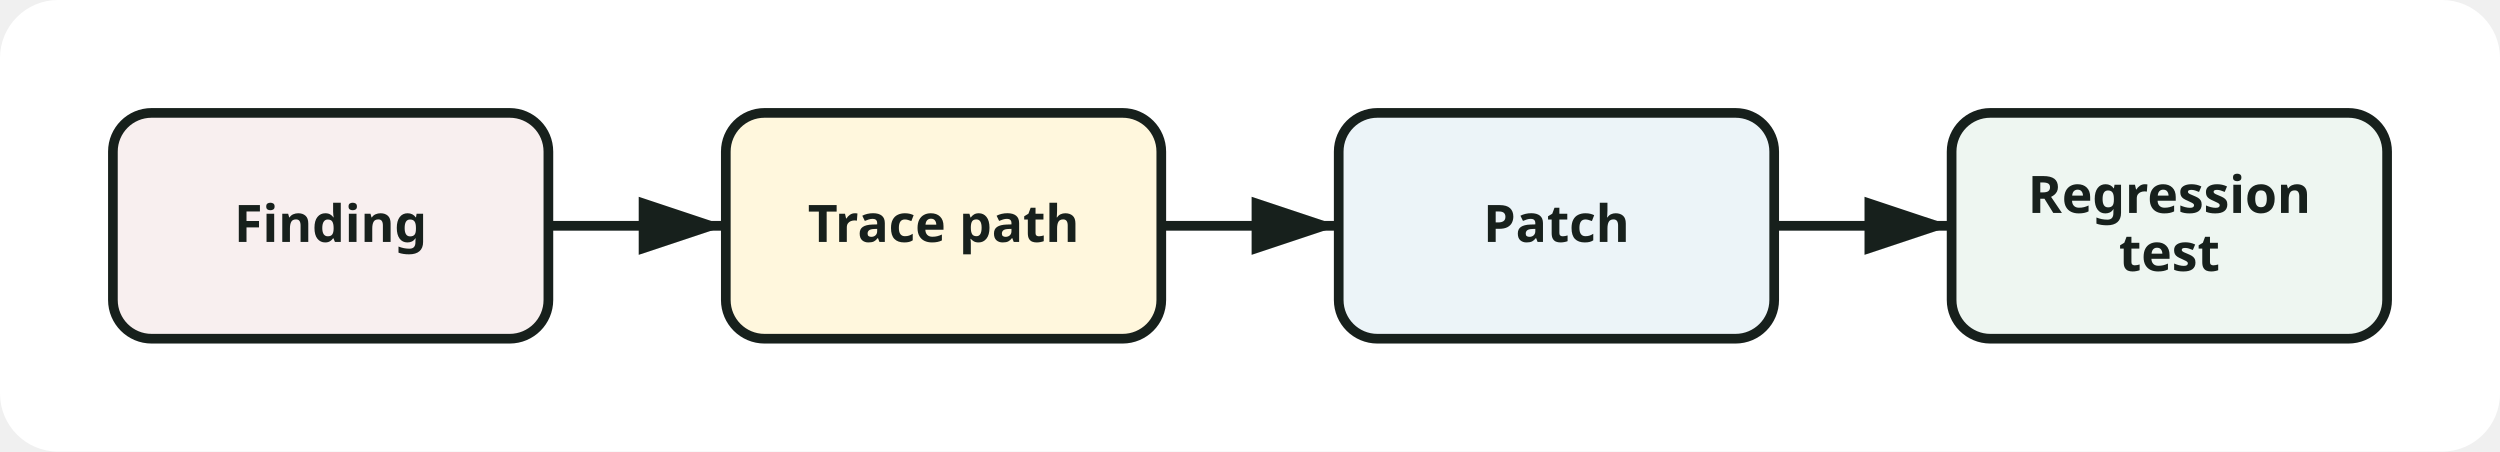
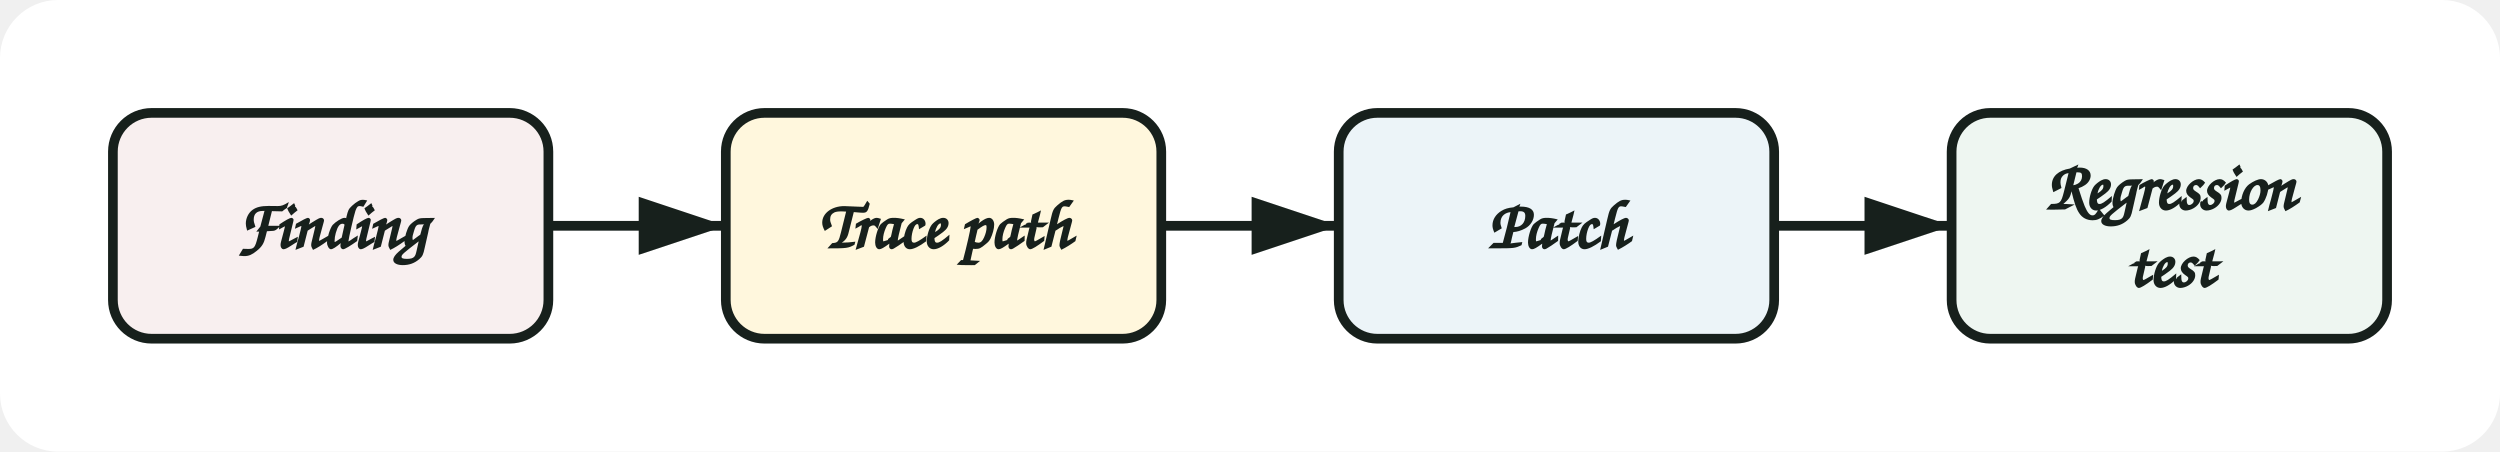
<svg xmlns="http://www.w3.org/2000/svg" viewBox="-35.0 55.0 775.0 140.0" role="img" aria-labelledby="title">
  <defs>
    <marker id="arrow" markerWidth="10" markerHeight="10" refX="9" refY="3" orient="auto" markerUnits="strokeWidth">
      <path d="M0,0 L0,6 L9,3 z" fill="#17201c" />
    </marker>
  </defs>
  <rect x="-35.0" y="55.0" width="775.0" height="140.0" rx="18" fill="#ffffff" />
  <line x1="135" y1="125.0" x2="190" y2="125.0" stroke="#17201c" stroke-width="3" stroke-linecap="round" marker-end="url(#arrow)" />
  <line x1="325" y1="125.0" x2="380" y2="125.0" stroke="#17201c" stroke-width="3" stroke-linecap="round" marker-end="url(#arrow)" />
  <line x1="515" y1="125.0" x2="570" y2="125.0" stroke="#17201c" stroke-width="3" stroke-linecap="round" marker-end="url(#arrow)" />
  <rect x="0" y="90" width="135" height="70" rx="12" fill="#f8efef" stroke="#17201c" stroke-width="3" />
-   <text x="67.5" y="130.0" text-anchor="middle" font-family="Segoe UI, sans-serif" font-weight="700" font-size="16" fill="#17201c">Finding</text>
+   <text x="67.5" y="132.0" text-anchor="middle" font-family="Segoe Print, Comic Sans MS, Virgil, cursive" font-weight="700" font-size="21" fill="#17201c">Finding</text>
  <rect x="190" y="90" width="135" height="70" rx="12" fill="#fff7dd" stroke="#17201c" stroke-width="3" />
-   <text x="257.5" y="130.0" text-anchor="middle" font-family="Segoe UI, sans-serif" font-weight="700" font-size="16" fill="#17201c">Trace path</text>
+   <text x="257.5" y="132.0" text-anchor="middle" font-family="Segoe Print, Comic Sans MS, Virgil, cursive" font-weight="700" font-size="21" fill="#17201c">Trace path</text>
  <rect x="380" y="90" width="135" height="70" rx="12" fill="#ecf4f8" stroke="#17201c" stroke-width="3" />
-   <text x="447.5" y="130.0" text-anchor="middle" font-family="Segoe UI, sans-serif" font-weight="700" font-size="16" fill="#17201c">Patch</text>
+   <text x="447.5" y="132.0" text-anchor="middle" font-family="Segoe Print, Comic Sans MS, Virgil, cursive" font-weight="700" font-size="21" fill="#17201c">Patch</text>
  <rect x="570" y="90" width="135" height="70" rx="12" fill="#eef6f1" stroke="#17201c" stroke-width="3" />
-   <text x="637.5" y="121.0" text-anchor="middle" font-family="Segoe UI, sans-serif" font-weight="700" font-size="16" fill="#17201c">Regression</text>
-   <text x="637.5" y="139.0" text-anchor="middle" font-family="Segoe UI, sans-serif" font-weight="700" font-size="16" fill="#17201c">test</text>
+   <text x="637.5" y="120.0" text-anchor="middle" font-family="Segoe Print, Comic Sans MS, Virgil, cursive" font-weight="700" font-size="21" fill="#17201c">Regression</text>
+   <text x="637.5" y="144.0" text-anchor="middle" font-family="Segoe Print, Comic Sans MS, Virgil, cursive" font-weight="700" font-size="21" fill="#17201c">test</text>
</svg>
